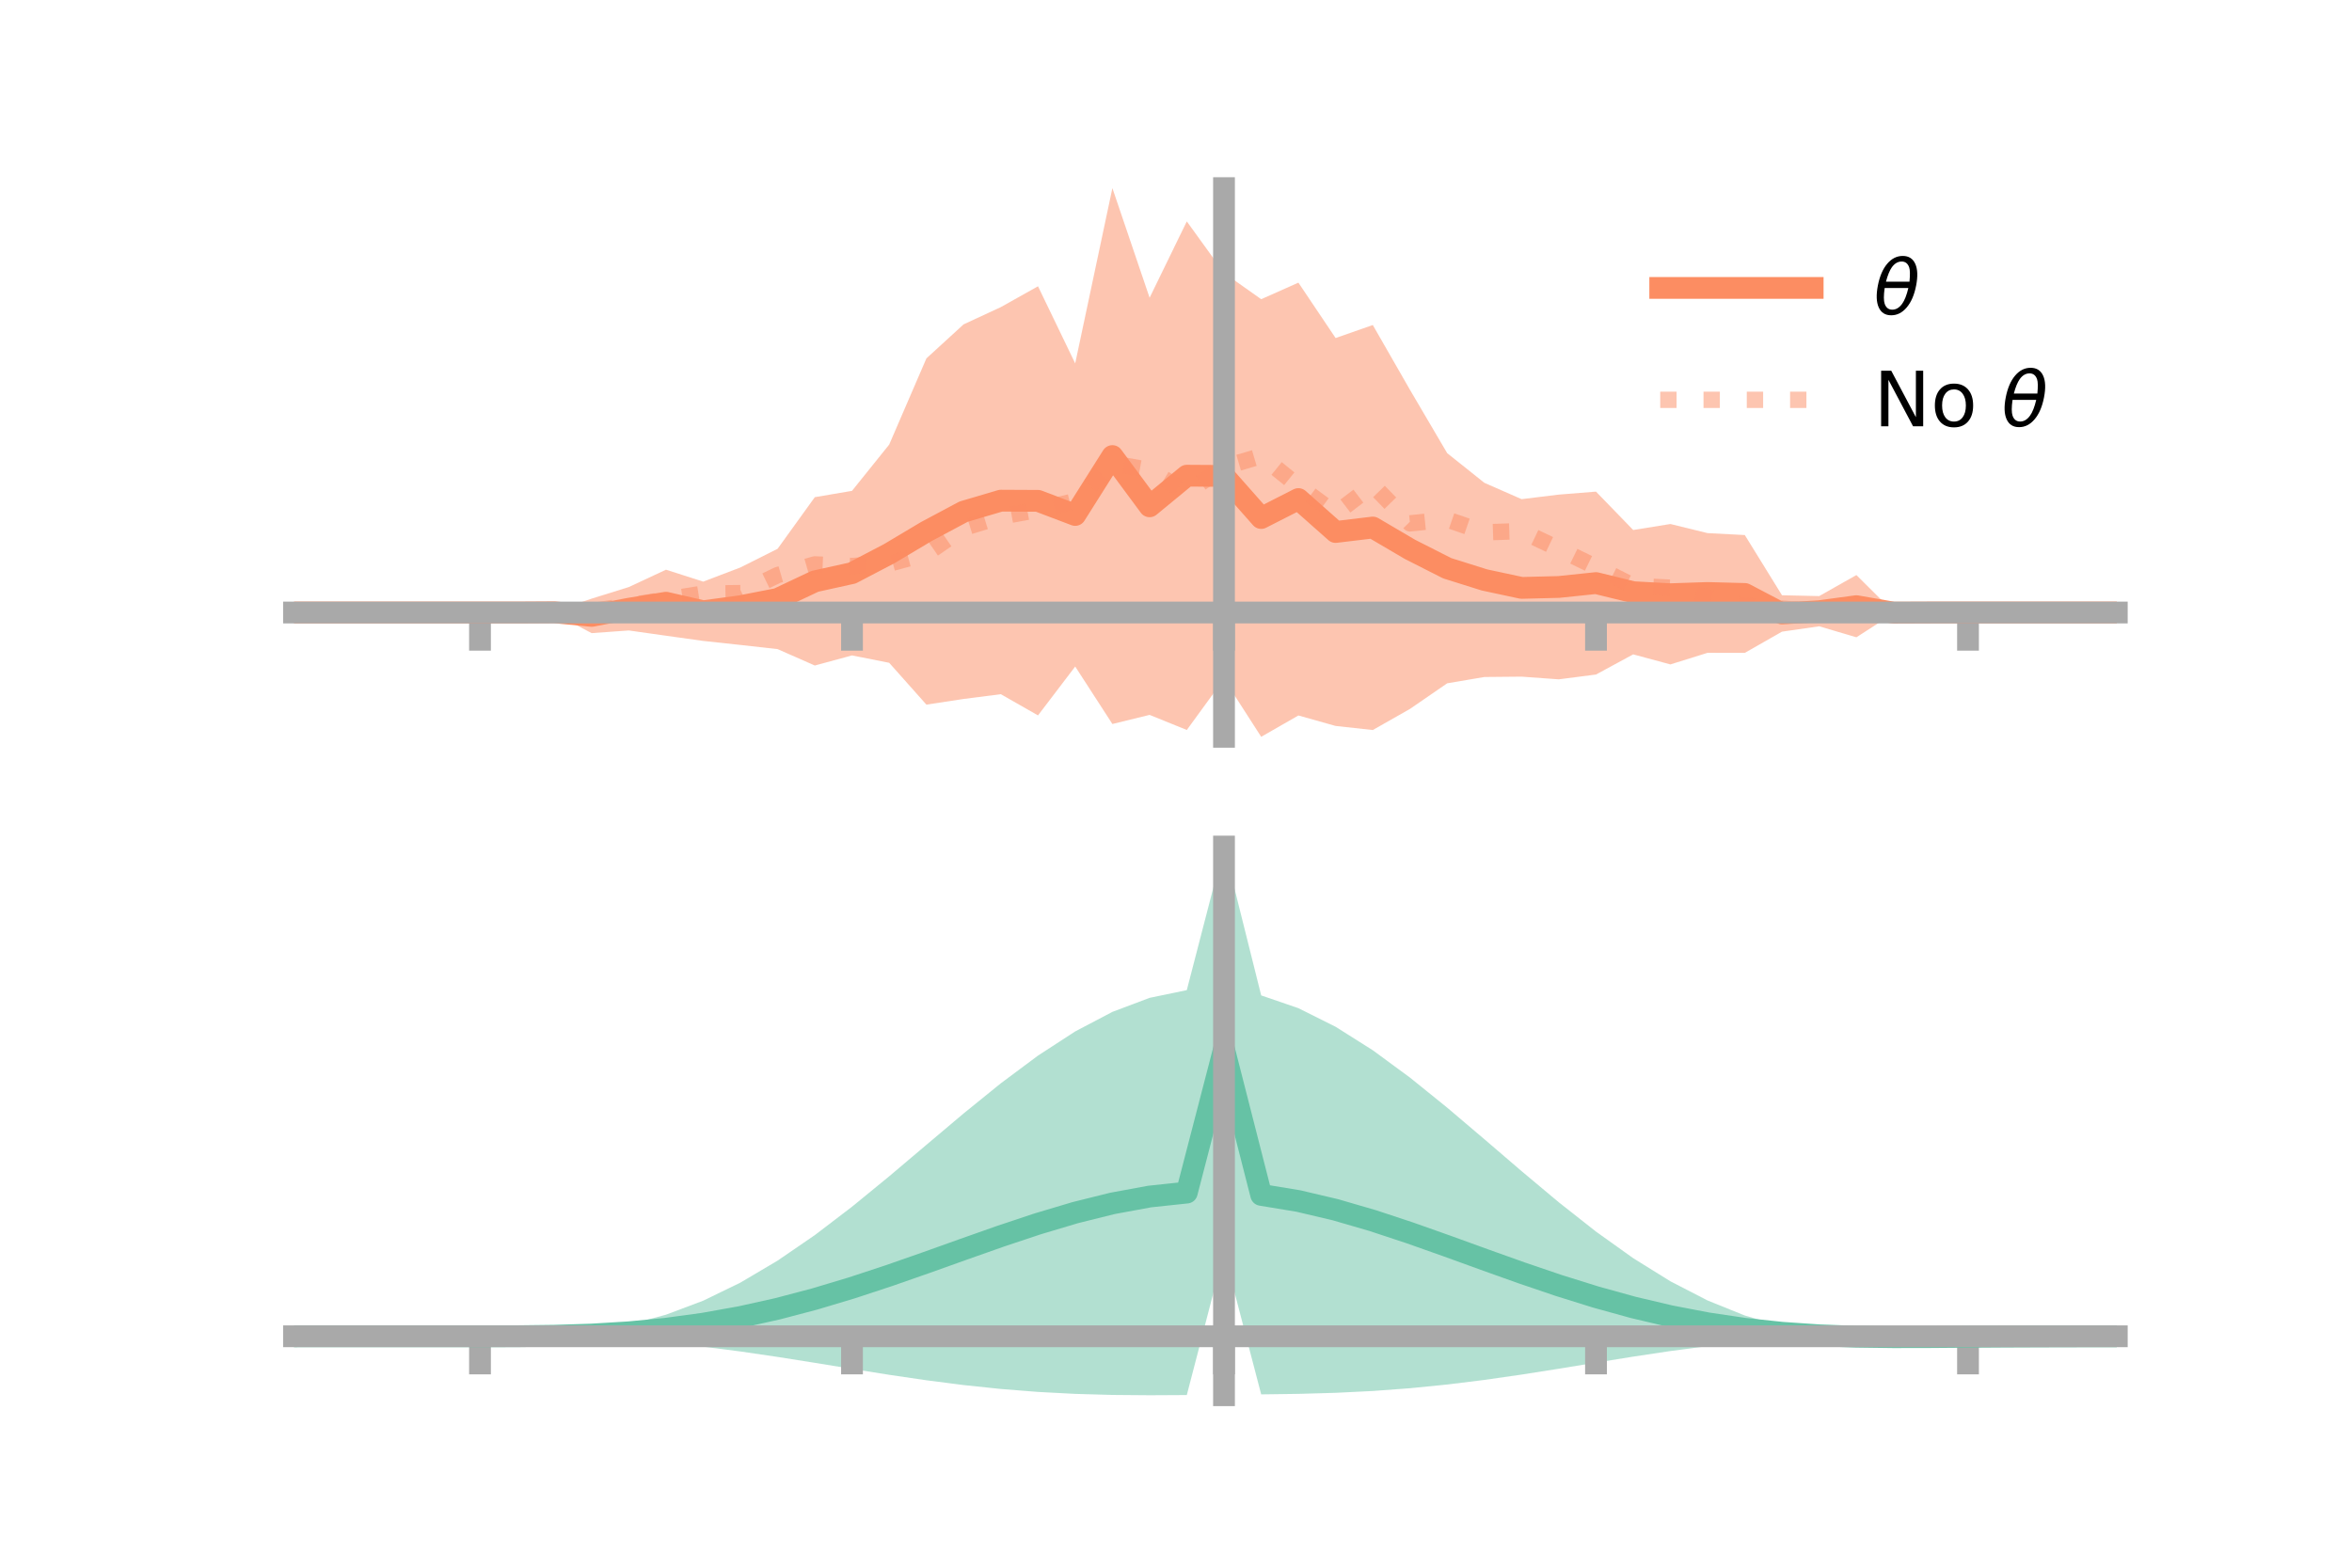
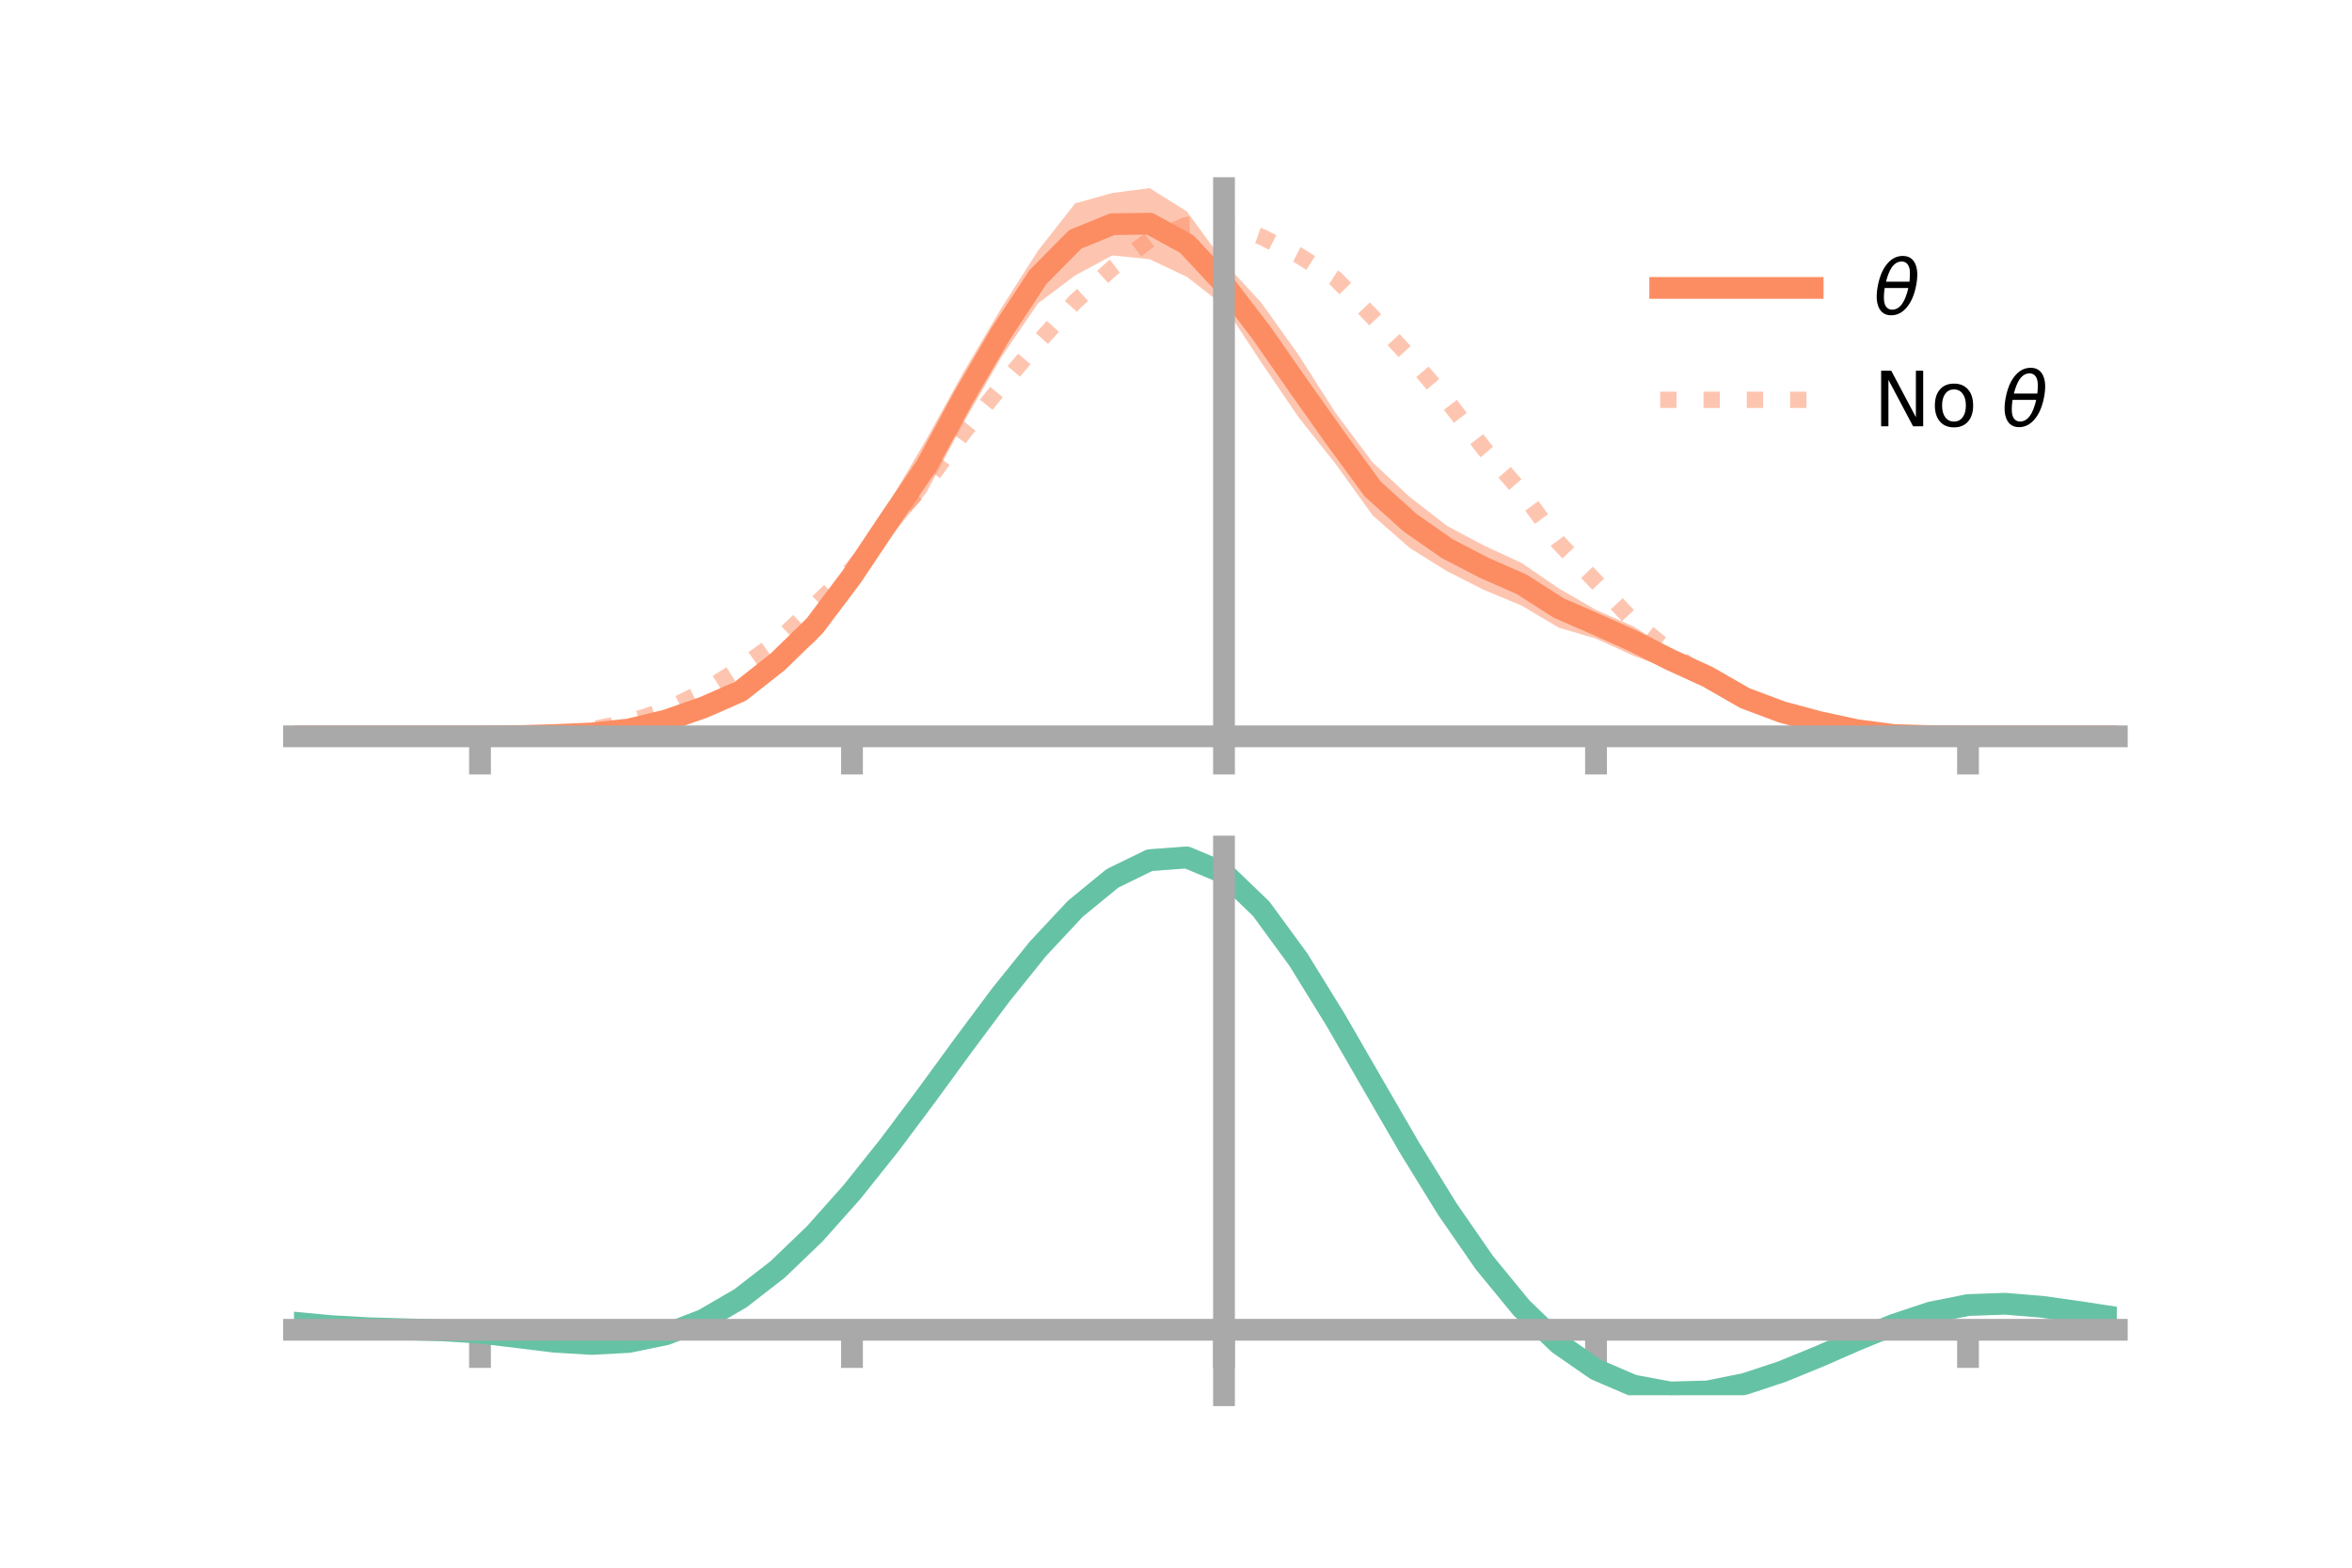
<svg xmlns="http://www.w3.org/2000/svg" xmlns:xlink="http://www.w3.org/1999/xlink" height="144pt" version="1.1" viewBox="0 0 216 144" width="216pt">
  <defs>
    <style type="text/css">*{stroke-linecap:butt;stroke-linejoin:round;}</style>
  </defs>
  <g id="figure_1">
    <g id="patch_1">
      <path d="M 0 144  L 216 144  L 216 0  L 0 0  z " style="fill:none;" />
    </g>
    <g id="axes_1">
      <g id="patch_2">
        <path d="M 27 67.68  L 194.4 67.68  L 194.4 17.28  L 27 17.28  z " style="fill:none;" />
      </g>
      <g id="PolyCollection_1">
-         <path clip-path="url(#p7bda508322)" d="M 27 56.263  L 27 56.263  L 30.416 56.263  L 33.833 56.263  L 37.249 56.263  L 40.665 56.263  L 44.082 56.263  L 47.498 56.263  L 50.914 56.145  L 54.331 54.99  L 57.747 53.924  L 61.163 52.33  L 64.58 53.426  L 67.996 52.125  L 71.412 50.409  L 74.829 45.669  L 78.245 45.087  L 81.661 40.836  L 85.078 32.92  L 88.494 29.794  L 91.91 28.211  L 95.327 26.297  L 98.743 33.381  L 102.159 17.28  L 105.576 27.35  L 108.992 20.336  L 112.408 25.065  L 115.824 27.484  L 119.241 25.963  L 122.657 31.05  L 126.073 29.855  L 129.49 35.811  L 132.906 41.626  L 136.322 44.351  L 139.739 45.85  L 143.155 45.432  L 146.571 45.158  L 149.988 48.684  L 153.404 48.133  L 156.82 48.97  L 160.237 49.146  L 163.653 54.677  L 167.069 54.754  L 170.486 52.821  L 173.902 56.216  L 177.318 56.263  L 180.735 56.263  L 184.151 56.263  L 187.567 56.263  L 190.984 56.263  L 194.4 56.263  L 194.4 56.263  L 194.4 56.263  L 190.984 56.263  L 187.567 56.263  L 184.151 56.263  L 180.735 56.263  L 177.318 56.263  L 173.902 56.335  L 170.486 58.538  L 167.069 57.529  L 163.653 58.021  L 160.237 59.97  L 156.82 59.963  L 153.404 61.03  L 149.988 60.107  L 146.571 61.959  L 143.155 62.4  L 139.739 62.154  L 136.322 62.186  L 132.906 62.765  L 129.49 65.115  L 126.073 67.057  L 122.657 66.682  L 119.241 65.72  L 115.824 67.68  L 112.408 62.365  L 108.992 67.052  L 105.576 65.666  L 102.159 66.503  L 98.743 61.224  L 95.327 65.713  L 91.91 63.765  L 88.494 64.203  L 85.078 64.724  L 81.661 60.882  L 78.245 60.204  L 74.829 61.131  L 71.412 59.624  L 67.996 59.242  L 64.58 58.871  L 61.163 58.395  L 57.747 57.911  L 54.331 58.156  L 50.914 56.342  L 47.498 56.264  L 44.082 56.263  L 40.665 56.263  L 37.249 56.263  L 33.833 56.263  L 30.416 56.263  L 27 56.263  z " style="fill:#fc8d62;fill-opacity:0.5;" />
+         <path clip-path="url(#p2b9d481cfc)" d="M 27 67.636  L 27 67.636  L 30.416 67.636  L 33.833 67.636  L 37.249 67.636  L 40.665 67.636  L 44.082 67.634  L 47.498 67.57  L 50.914 67.381  L 54.331 67.152  L 57.747 66.67  L 61.163 65.624  L 64.58 64.257  L 67.996 62.735  L 71.412 59.849  L 74.829 55.995  L 78.245 51.291  L 81.661 46.15  L 85.078 40.347  L 88.494 34.164  L 91.91 28.381  L 95.327 23.023  L 98.743 18.677  L 102.159 17.725  L 105.576 17.28  L 108.992 19.415  L 112.408 24.084  L 115.824 27.798  L 119.241 32.579  L 122.657 37.922  L 126.073 42.494  L 129.49 45.67  L 132.906 48.314  L 136.322 50.131  L 139.739 51.71  L 143.155 54.053  L 146.571 56.022  L 149.988 57.527  L 153.404 59.689  L 156.82 61.225  L 160.237 63.291  L 163.653 64.835  L 167.069 65.898  L 170.486 66.8  L 173.902 67.362  L 177.318 67.566  L 180.735 67.636  L 184.151 67.636  L 187.567 67.636  L 190.984 67.636  L 194.4 67.636  L 194.4 67.636  L 194.4 67.636  L 190.984 67.636  L 187.567 67.636  L 184.151 67.636  L 180.735 67.638  L 177.318 67.68  L 173.902 67.668  L 170.486 67.325  L 167.069 66.75  L 163.653 65.975  L 160.237 64.959  L 156.82 63.098  L 153.404 61.51  L 149.988 60.226  L 146.571 58.663  L 143.155 57.656  L 139.739 55.627  L 136.322 54.206  L 132.906 52.48  L 129.49 50.351  L 126.073 47.358  L 122.657 42.612  L 119.241 38.31  L 115.824 33.28  L 112.408 28.081  L 108.992 25.423  L 105.576 23.81  L 102.159 23.461  L 98.743 25.295  L 95.327 27.87  L 91.91 32.884  L 88.494 38.812  L 85.078 45.242  L 81.661 49.483  L 78.245 54.57  L 74.829 58.953  L 71.412 61.759  L 67.996 64.255  L 64.58 65.728  L 61.163 66.733  L 57.747 67.34  L 54.331 67.593  L 50.914 67.658  L 47.498 67.662  L 44.082 67.638  L 40.665 67.636  L 37.249 67.636  L 33.833 67.636  L 30.416 67.636  L 27 67.636  z " style="fill:#fc8d62;fill-opacity:0.5;" />
      </g>
      <g id="matplotlib.axis_1">
        <g id="xtick_1">
          <g id="line2d_1">
            <defs>
-               <path d="M 0 0  L 0 3.5  " id="m8920516de1" style="stroke:#a9a9a9;stroke-width:2;" />
+               <path d="M 0 0  L 0 3.5  " id="m09f2afd879" style="stroke:#a9a9a9;stroke-width:2;" />
            </defs>
            <g>
-               <use style="fill:#a9a9a9;stroke:#a9a9a9;stroke-width:2;" x="44.082" xlink:href="#m8920516de1" y="56.263" />
+               <use style="fill:#a9a9a9;stroke:#a9a9a9;stroke-width:2;" x="44.082" xlink:href="#m09f2afd879" y="67.636" />
            </g>
          </g>
        </g>
        <g id="xtick_2">
          <g id="line2d_2">
            <g>
-               <use style="fill:#a9a9a9;stroke:#a9a9a9;stroke-width:2;" x="78.245" xlink:href="#m8920516de1" y="56.263" />
+               <use style="fill:#a9a9a9;stroke:#a9a9a9;stroke-width:2;" x="78.245" xlink:href="#m09f2afd879" y="67.636" />
            </g>
          </g>
        </g>
        <g id="xtick_3">
          <g id="line2d_3">
            <g>
-               <use style="fill:#a9a9a9;stroke:#a9a9a9;stroke-width:2;" x="112.408" xlink:href="#m8920516de1" y="56.263" />
+               <use style="fill:#a9a9a9;stroke:#a9a9a9;stroke-width:2;" x="112.408" xlink:href="#m09f2afd879" y="67.636" />
            </g>
          </g>
        </g>
        <g id="xtick_4">
          <g id="line2d_4">
            <g>
-               <use style="fill:#a9a9a9;stroke:#a9a9a9;stroke-width:2;" x="146.571" xlink:href="#m8920516de1" y="56.263" />
+               <use style="fill:#a9a9a9;stroke:#a9a9a9;stroke-width:2;" x="146.571" xlink:href="#m09f2afd879" y="67.636" />
            </g>
          </g>
        </g>
        <g id="xtick_5">
          <g id="line2d_5">
            <g>
-               <use style="fill:#a9a9a9;stroke:#a9a9a9;stroke-width:2;" x="180.735" xlink:href="#m8920516de1" y="56.263" />
+               <use style="fill:#a9a9a9;stroke:#a9a9a9;stroke-width:2;" x="180.735" xlink:href="#m09f2afd879" y="67.636" />
            </g>
          </g>
        </g>
      </g>
      <g id="matplotlib.axis_2" />
      <g id="line2d_6">
-         <path clip-path="url(#p7bda508322)" d="M 27 56.263  L 30.416 56.263  L 33.833 56.263  L 37.249 56.263  L 40.665 56.263  L 44.082 56.263  L 47.498 56.263  L 50.914 56.243  L 54.331 56.573  L 57.747 55.918  L 61.163 55.362  L 64.58 56.148  L 67.996 55.684  L 71.412 55.017  L 74.829 53.4  L 78.245 52.645  L 81.661 50.859  L 85.078 48.822  L 88.494 46.999  L 91.91 45.988  L 95.327 46.005  L 98.743 47.302  L 102.159 41.891  L 105.576 46.508  L 108.992 43.694  L 112.408 43.715  L 115.824 47.582  L 119.241 45.841  L 122.657 48.866  L 126.073 48.456  L 129.49 50.463  L 132.906 52.196  L 136.322 53.269  L 139.739 54.002  L 143.155 53.916  L 146.571 53.559  L 149.988 54.396  L 153.404 54.581  L 156.82 54.467  L 160.237 54.558  L 163.653 56.349  L 167.069 56.142  L 170.486 55.679  L 173.902 56.276  L 177.318 56.263  L 180.735 56.263  L 184.151 56.263  L 187.567 56.263  L 190.984 56.263  L 194.4 56.263  " style="fill:none;stroke:#fc8d62;stroke-linecap:square;stroke-width:2;" />
+         <path clip-path="url(#p2b9d481cfc)" d="M 27 67.636  L 30.416 67.636  L 33.833 67.636  L 37.249 67.636  L 40.665 67.636  L 44.082 67.636  L 47.498 67.616  L 50.914 67.519  L 54.331 67.373  L 57.747 67.005  L 61.163 66.179  L 64.58 64.992  L 67.996 63.495  L 71.412 60.804  L 74.829 57.474  L 78.245 52.93  L 81.661 47.817  L 85.078 42.794  L 88.494 36.488  L 91.91 30.632  L 95.327 25.447  L 98.743 21.986  L 102.159 20.593  L 105.576 20.545  L 108.992 22.419  L 112.408 26.082  L 115.824 30.539  L 119.241 35.445  L 122.657 40.267  L 126.073 44.926  L 129.49 48.01  L 132.906 50.397  L 136.322 52.168  L 139.739 53.668  L 143.155 55.854  L 146.571 57.342  L 149.988 58.877  L 153.404 60.6  L 156.82 62.161  L 160.237 64.125  L 163.653 65.405  L 167.069 66.324  L 170.486 67.062  L 173.902 67.515  L 177.318 67.623  L 180.735 67.637  L 184.151 67.636  L 187.567 67.636  L 190.984 67.636  L 194.4 67.636  " style="fill:none;stroke:#fc8d62;stroke-linecap:square;stroke-width:2;" />
      </g>
      <g id="line2d_7">
-         <path clip-path="url(#p7bda508322)" d="M 27 56.263  L 30.416 56.263  L 33.833 56.263  L 37.249 56.263  L 40.665 56.263  L 44.082 56.263  L 47.498 56.233  L 50.914 56.196  L 54.331 56.135  L 57.747 55.626  L 61.163 55.073  L 64.58 54.522  L 67.996 54.479  L 71.412 52.826  L 74.829 51.842  L 78.245 51.991  L 81.661 51.775  L 85.078 50.851  L 88.494 48.499  L 91.91 47.455  L 95.327 46.833  L 98.743 46.026  L 102.159 42.56  L 105.576 43.182  L 108.992 45.233  L 112.408 42.895  L 115.824 41.891  L 119.241 44.652  L 122.657 47.168  L 126.073 44.564  L 129.49 48.074  L 132.906 47.72  L 136.322 48.899  L 139.739 48.785  L 143.155 50.415  L 146.571 52.087  L 149.988 53.815  L 153.404 53.982  L 156.82 54.882  L 160.237 55.645  L 163.653 55.902  L 167.069 56.158  L 170.486 56.164  L 173.902 56.267  L 177.318 56.236  L 180.735 56.263  L 184.151 56.263  L 187.567 56.263  L 190.984 56.263  L 194.4 56.263  " style="fill:none;stroke:#fc8d62;stroke-dasharray:1.5,2.475;stroke-dashoffset:0;stroke-opacity:0.5;stroke-width:1.5;" />
+         <path clip-path="url(#p2b9d481cfc)" d="M 27 67.636  L 30.416 67.636  L 33.833 67.636  L 37.249 67.636  L 40.665 67.636  L 44.082 67.636  L 47.498 67.613  L 50.914 67.413  L 54.331 67.004  L 57.747 66.326  L 61.163 65.199  L 64.58 63.524  L 67.996 61.356  L 71.412 58.906  L 74.829 55.603  L 78.245 52.277  L 81.661 48.008  L 85.078 44.342  L 88.494 39.722  L 91.91 35.53  L 95.327 31.49  L 98.743 27.707  L 102.159 24.624  L 105.576 22.026  L 108.992 20.664  L 112.408 20.545  L 115.824 21.741  L 119.241 23.447  L 122.657 25.598  L 126.073 29.137  L 129.49 32.827  L 132.906 36.814  L 136.322 41.248  L 139.739 45.176  L 143.155 49.86  L 146.571 53.44  L 149.988 57.056  L 153.404 59.84  L 156.82 62.402  L 160.237 64.277  L 163.653 65.633  L 167.069 66.654  L 170.486 67.252  L 173.902 67.562  L 177.318 67.628  L 180.735 67.636  L 184.151 67.636  L 187.567 67.636  L 190.984 67.636  L 194.4 67.636  " style="fill:none;stroke:#fc8d62;stroke-dasharray:1.5,2.475;stroke-dashoffset:0;stroke-opacity:0.5;stroke-width:1.5;" />
      </g>
      <g id="patch_3">
        <path d="M 112.408 67.68  L 112.408 17.28  " style="fill:none;stroke:#a9a9a9;stroke-linecap:square;stroke-linejoin:miter;stroke-width:2;" />
      </g>
      <g id="patch_4">
        <path d="M 194.4 67.68  L 194.4 17.28  " style="fill:none;" />
      </g>
      <g id="patch_5">
-         <path d="M 27 56.263  L 194.4 56.263  " style="fill:none;stroke:#a9a9a9;stroke-linecap:square;stroke-linejoin:miter;stroke-width:2;" />
+         <path d="M 27 67.636  L 194.4 67.636  " style="fill:none;stroke:#a9a9a9;stroke-linecap:square;stroke-linejoin:miter;stroke-width:2;" />
      </g>
      <g id="patch_6">
        <path d="M 27 17.28  L 194.4 17.28  " style="fill:none;" />
      </g>
      <g id="legend_1">
        <g id="line2d_8">
          <path d="M 152.47 26.449  L 166.47 26.449  " style="fill:none;stroke:#fc8d62;stroke-linecap:square;stroke-width:2;" />
        </g>
        <g id="line2d_9" />
        <g id="text_1">
          <g transform="translate(172.07 28.89891)scale(0.07 -0.07)">
            <defs>
              <path d="M 45.516 34.672  L 14.453 34.672  Q 12.359 20.062 14.5 13.875  Q 17.188 6.25 24.469 6.25  Q 31.781 6.25 37.359 13.922  Q 42.234 20.656 45.516 34.672  z M 47.016 42.969  Q 48.344 56.844 46.625 61.719  Q 43.953 69.438 36.766 69.438  Q 29.297 69.438 23.828 61.812  Q 19.531 55.672 16.156 42.969  z M 38.188 76.766  Q 49.906 76.766 54.594 66.406  Q 59.281 56.109 55.719 37.844  Q 52.203 19.625 43.453 9.281  Q 34.766 -1.125 23.047 -1.125  Q 11.281 -1.125 6.641 9.281  Q 2 19.625 5.516 37.844  Q 9.078 56.109 17.719 66.406  Q 26.422 76.766 38.188 76.766  z " id="DejaVuSans-Oblique-952" />
            </defs>
            <use transform="translate(0 0.234375)" xlink:href="#DejaVuSans-Oblique-952" />
          </g>
        </g>
        <g id="line2d_10">
          <path d="M 152.47 36.724  L 166.47 36.724  " style="fill:none;stroke:#fc8d62;stroke-dasharray:1.5,2.475;stroke-dashoffset:0;stroke-opacity:0.5;stroke-width:1.5;" />
        </g>
        <g id="line2d_11" />
        <g id="text_2">
          <g transform="translate(172.07 39.17359)scale(0.07 -0.07)">
            <defs>
              <path d="M 9.812 72.906  L 23.094 72.906  L 55.422 11.922  L 55.422 72.906  L 64.984 72.906  L 64.984 0  L 51.703 0  L 19.391 60.984  L 19.391 0  L 9.812 0  z " id="DejaVuSans-78" />
              <path d="M 30.609 48.391  Q 23.391 48.391 19.188 42.75  Q 14.984 37.109 14.984 27.297  Q 14.984 17.484 19.156 11.844  Q 23.344 6.203 30.609 6.203  Q 37.797 6.203 41.984 11.859  Q 46.188 17.531 46.188 27.297  Q 46.188 37.016 41.984 42.703  Q 37.797 48.391 30.609 48.391  z M 30.609 56  Q 42.328 56 49.016 48.375  Q 55.719 40.766 55.719 27.297  Q 55.719 13.875 49.016 6.219  Q 42.328 -1.422 30.609 -1.422  Q 18.844 -1.422 12.172 6.219  Q 5.516 13.875 5.516 27.297  Q 5.516 40.766 12.172 48.375  Q 18.844 56 30.609 56  z " id="DejaVuSans-111" />
              <path id="DejaVuSans-32" />
            </defs>
            <use transform="translate(0 0.234375)" xlink:href="#DejaVuSans-78" />
            <use transform="translate(74.80469 0.234375)" xlink:href="#DejaVuSans-111" />
            <use transform="translate(135.9863 0.234375)" xlink:href="#DejaVuSans-32" />
            <use transform="translate(167.7734 0.234375)" xlink:href="#DejaVuSans-Oblique-952" />
          </g>
        </g>
      </g>
    </g>
    <g id="axes_2">
      <g id="patch_7">
        <path d="M 27 128.16  L 194.4 128.16  L 194.4 77.76  L 27 77.76  z " style="fill:none;" />
      </g>
      <g id="PolyCollection_2">
-         <path clip-path="url(#pf7c038cd40)" d="M 27 122.748  L 27 122.741  L 30.416 122.743  L 33.833 122.743  L 37.249 122.744  L 40.665 122.744  L 44.082 122.744  L 47.498 122.724  L 50.914 122.6  L 54.331 122.278  L 57.747 121.684  L 61.163 120.761  L 64.58 119.475  L 67.996 117.815  L 71.412 115.795  L 74.829 113.452  L 78.245 110.844  L 81.661 108.049  L 85.078 105.159  L 88.494 102.277  L 91.91 99.509  L 95.327 96.962  L 98.743 94.742  L 102.159 92.946  L 105.576 91.658  L 108.992 90.948  L 112.408 77.76  L 115.824 91.434  L 119.241 92.606  L 122.657 94.314  L 126.073 96.472  L 129.49 98.984  L 132.906 101.744  L 136.322 104.644  L 139.739 107.576  L 143.155 110.437  L 146.571 113.129  L 149.988 115.57  L 153.404 117.694  L 156.82 119.456  L 160.237 120.836  L 163.653 121.832  L 167.069 122.442  L 170.486 122.605  L 173.902 122.608  L 177.318 122.631  L 180.735 122.667  L 184.151 122.696  L 187.567 122.716  L 190.984 122.729  L 194.4 122.736  L 194.4 122.756  L 194.4 122.756  L 190.984 122.772  L 187.567 122.8  L 184.151 122.847  L 180.735 122.919  L 177.318 123.009  L 173.902 123.046  L 170.486 122.959  L 167.069 122.868  L 163.653 123.009  L 160.237 123.28  L 156.82 123.648  L 153.404 124.099  L 149.988 124.613  L 146.571 125.164  L 143.155 125.724  L 139.739 126.262  L 136.322 126.753  L 132.906 127.175  L 129.49 127.516  L 126.073 127.769  L 122.657 127.937  L 119.241 128.034  L 115.824 128.081  L 112.408 115.001  L 108.992 128.142  L 105.576 128.16  L 102.159 128.132  L 98.743 128.035  L 95.327 127.855  L 91.91 127.584  L 88.494 127.225  L 85.078 126.785  L 81.661 126.283  L 78.245 125.739  L 74.829 125.182  L 71.412 124.64  L 67.996 124.139  L 64.58 123.701  L 61.163 123.343  L 57.747 123.074  L 54.331 122.893  L 50.914 122.791  L 47.498 122.75  L 44.082 122.744  L 40.665 122.744  L 37.249 122.744  L 33.833 122.744  L 30.416 122.745  L 27 122.748  z " style="fill:#66c2a5;fill-opacity:0.5;" />
+         <path clip-path="url(#p50124e80f4)" d="M 27 121.535  L 27 121.446  L 30.416 121.777  L 33.833 121.969  L 37.249 122.069  L 40.665 122.166  L 44.082 122.383  L 47.498 122.788  L 50.914 123.195  L 54.331 123.39  L 57.747 123.201  L 61.163 122.491  L 64.58 121.153  L 67.996 119.129  L 71.412 116.414  L 74.829 113.048  L 78.245 109.115  L 81.661 104.734  L 85.078 100.059  L 88.494 95.276  L 91.91 90.603  L 95.327 86.276  L 98.743 82.554  L 102.159 79.707  L 105.576 78.014  L 108.992 77.76  L 112.408 79.217  L 115.824 82.547  L 119.241 87.286  L 122.657 92.9  L 126.073 98.907  L 129.49 104.895  L 132.906 110.529  L 136.322 115.552  L 139.739 119.785  L 143.155 123.12  L 146.571 125.519  L 149.988 127.003  L 153.404 127.647  L 156.82 127.563  L 160.237 126.89  L 163.653 125.785  L 167.069 124.416  L 170.486 122.956  L 173.902 121.58  L 177.318 120.461  L 180.735 119.783  L 184.151 119.667  L 187.567 119.957  L 190.984 120.45  L 194.4 120.984  L 194.4 121.098  L 194.4 121.098  L 190.984 120.591  L 187.567 120.12  L 184.151 119.844  L 180.735 119.966  L 177.318 120.656  L 173.902 121.81  L 170.486 123.244  L 167.069 124.77  L 163.653 126.199  L 160.237 127.352  L 156.82 128.056  L 153.404 128.16  L 149.988 127.534  L 146.571 126.081  L 143.155 123.743  L 139.739 120.508  L 136.322 116.412  L 132.906 111.553  L 129.49 106.1  L 126.073 100.296  L 122.657 94.467  L 119.241 89.011  L 115.824 84.404  L 112.408 81.166  L 108.992 79.758  L 105.576 80.014  L 102.159 81.661  L 98.743 84.418  L 95.327 88.01  L 91.91 92.173  L 88.494 96.657  L 85.078 101.233  L 81.661 105.695  L 78.245 109.867  L 74.829 113.606  L 71.412 116.802  L 67.996 119.387  L 64.58 121.328  L 61.163 122.632  L 57.747 123.332  L 54.331 123.506  L 50.914 123.286  L 47.498 122.857  L 44.082 122.447  L 40.665 122.234  L 37.249 122.138  L 33.833 122.036  L 30.416 121.849  L 27 121.535  z " style="fill:#66c2a5;fill-opacity:0.5;" />
      </g>
      <g id="matplotlib.axis_3">
        <g id="xtick_6">
          <g id="line2d_12">
            <g>
-               <use style="fill:#a9a9a9;stroke:#a9a9a9;stroke-width:2;" x="44.082" xlink:href="#m8920516de1" y="122.744" />
+               <use style="fill:#a9a9a9;stroke:#a9a9a9;stroke-width:2;" x="44.082" xlink:href="#m09f2afd879" y="122.147" />
            </g>
          </g>
        </g>
        <g id="xtick_7">
          <g id="line2d_13">
            <g>
-               <use style="fill:#a9a9a9;stroke:#a9a9a9;stroke-width:2;" x="78.245" xlink:href="#m8920516de1" y="122.744" />
+               <use style="fill:#a9a9a9;stroke:#a9a9a9;stroke-width:2;" x="78.245" xlink:href="#m09f2afd879" y="122.147" />
            </g>
          </g>
        </g>
        <g id="xtick_8">
          <g id="line2d_14">
            <g>
-               <use style="fill:#a9a9a9;stroke:#a9a9a9;stroke-width:2;" x="112.408" xlink:href="#m8920516de1" y="122.744" />
+               <use style="fill:#a9a9a9;stroke:#a9a9a9;stroke-width:2;" x="112.408" xlink:href="#m09f2afd879" y="122.147" />
            </g>
          </g>
        </g>
        <g id="xtick_9">
          <g id="line2d_15">
            <g>
-               <use style="fill:#a9a9a9;stroke:#a9a9a9;stroke-width:2;" x="146.571" xlink:href="#m8920516de1" y="122.744" />
+               <use style="fill:#a9a9a9;stroke:#a9a9a9;stroke-width:2;" x="146.571" xlink:href="#m09f2afd879" y="122.147" />
            </g>
          </g>
        </g>
        <g id="xtick_10">
          <g id="line2d_16">
            <g>
-               <use style="fill:#a9a9a9;stroke:#a9a9a9;stroke-width:2;" x="180.735" xlink:href="#m8920516de1" y="122.744" />
+               <use style="fill:#a9a9a9;stroke:#a9a9a9;stroke-width:2;" x="180.735" xlink:href="#m09f2afd879" y="122.147" />
            </g>
          </g>
        </g>
      </g>
      <g id="matplotlib.axis_4" />
      <g id="line2d_17">
-         <path clip-path="url(#pf7c038cd40)" d="M 27 122.745  L 30.416 122.744  L 33.833 122.744  L 37.249 122.744  L 40.665 122.744  L 44.082 122.744  L 47.498 122.737  L 50.914 122.695  L 54.331 122.585  L 57.747 122.379  L 61.163 122.052  L 64.58 121.588  L 67.996 120.977  L 71.412 120.218  L 74.829 119.317  L 78.245 118.292  L 81.661 117.166  L 85.078 115.972  L 88.494 114.751  L 91.91 113.546  L 95.327 112.408  L 98.743 111.389  L 102.159 110.539  L 105.576 109.909  L 108.992 109.545  L 112.408 96.381  L 115.824 109.757  L 119.241 110.32  L 122.657 111.126  L 126.073 112.12  L 129.49 113.25  L 132.906 114.46  L 136.322 115.699  L 139.739 116.919  L 143.155 118.08  L 146.571 119.146  L 149.988 120.091  L 153.404 120.897  L 156.82 121.552  L 160.237 122.058  L 163.653 122.421  L 167.069 122.655  L 170.486 122.782  L 173.902 122.827  L 177.318 122.82  L 180.735 122.793  L 184.151 122.771  L 187.567 122.758  L 190.984 122.75  L 194.4 122.746  " style="fill:none;stroke:#66c2a5;stroke-linecap:square;stroke-width:2;" />
+         <path clip-path="url(#p50124e80f4)" d="M 27 121.49  L 30.416 121.813  L 33.833 122.003  L 37.249 122.103  L 40.665 122.2  L 44.082 122.415  L 47.498 122.823  L 50.914 123.241  L 54.331 123.448  L 57.747 123.266  L 61.163 122.561  L 64.58 121.241  L 67.996 119.258  L 71.412 116.608  L 74.829 113.327  L 78.245 109.491  L 81.661 105.214  L 85.078 100.646  L 88.494 95.967  L 91.91 91.388  L 95.327 87.143  L 98.743 83.486  L 102.159 80.684  L 105.576 79.014  L 108.992 78.759  L 112.408 80.191  L 115.824 83.476  L 119.241 88.149  L 122.657 93.683  L 126.073 99.602  L 129.49 105.497  L 132.906 111.041  L 136.322 115.982  L 139.739 120.146  L 143.155 123.432  L 146.571 125.8  L 149.988 127.268  L 153.404 127.904  L 156.82 127.81  L 160.237 127.121  L 163.653 125.992  L 167.069 124.593  L 170.486 123.1  L 173.902 121.695  L 177.318 120.559  L 180.735 119.875  L 184.151 119.756  L 187.567 120.039  L 190.984 120.52  L 194.4 121.041  " style="fill:none;stroke:#66c2a5;stroke-linecap:square;stroke-width:2;" />
      </g>
      <g id="patch_8">
        <path d="M 112.408 128.16  L 112.408 77.76  " style="fill:none;stroke:#a9a9a9;stroke-linecap:square;stroke-linejoin:miter;stroke-width:2;" />
      </g>
      <g id="patch_9">
        <path d="M 194.4 128.16  L 194.4 77.76  " style="fill:none;" />
      </g>
      <g id="patch_10">
-         <path d="M 27 122.744  L 194.4 122.744  " style="fill:none;stroke:#a9a9a9;stroke-linecap:square;stroke-linejoin:miter;stroke-width:2;" />
+         <path d="M 27 122.147  L 194.4 122.147  " style="fill:none;stroke:#a9a9a9;stroke-linecap:square;stroke-linejoin:miter;stroke-width:2;" />
      </g>
      <g id="patch_11">
        <path d="M 27 77.76  L 194.4 77.76  " style="fill:none;" />
      </g>
    </g>
  </g>
  <defs>
-     <clipPath id="p7bda508322">
+     <clipPath id="p2b9d481cfc">
      <rect height="50.4" width="167.4" x="27" y="17.28" />
    </clipPath>
-     <clipPath id="pf7c038cd40">
+     <clipPath id="p50124e80f4">
      <rect height="50.4" width="167.4" x="27" y="77.76" />
    </clipPath>
  </defs>
</svg>
